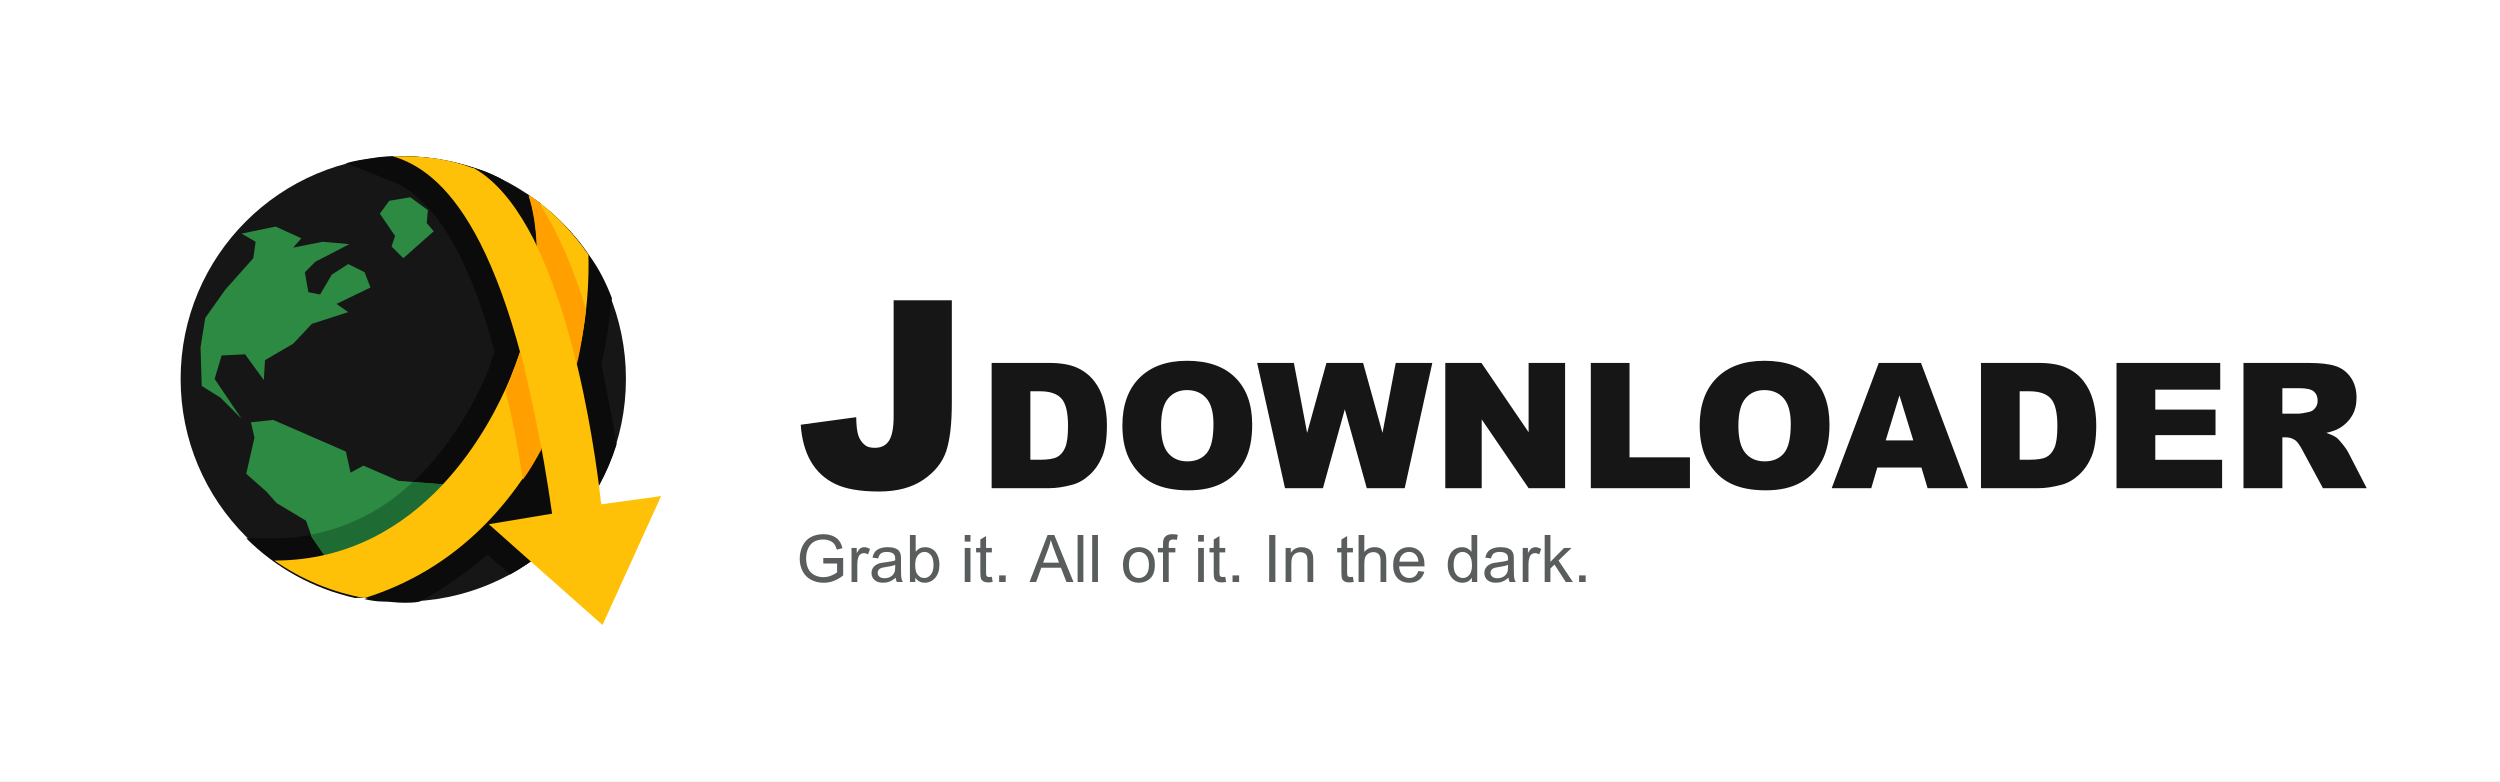
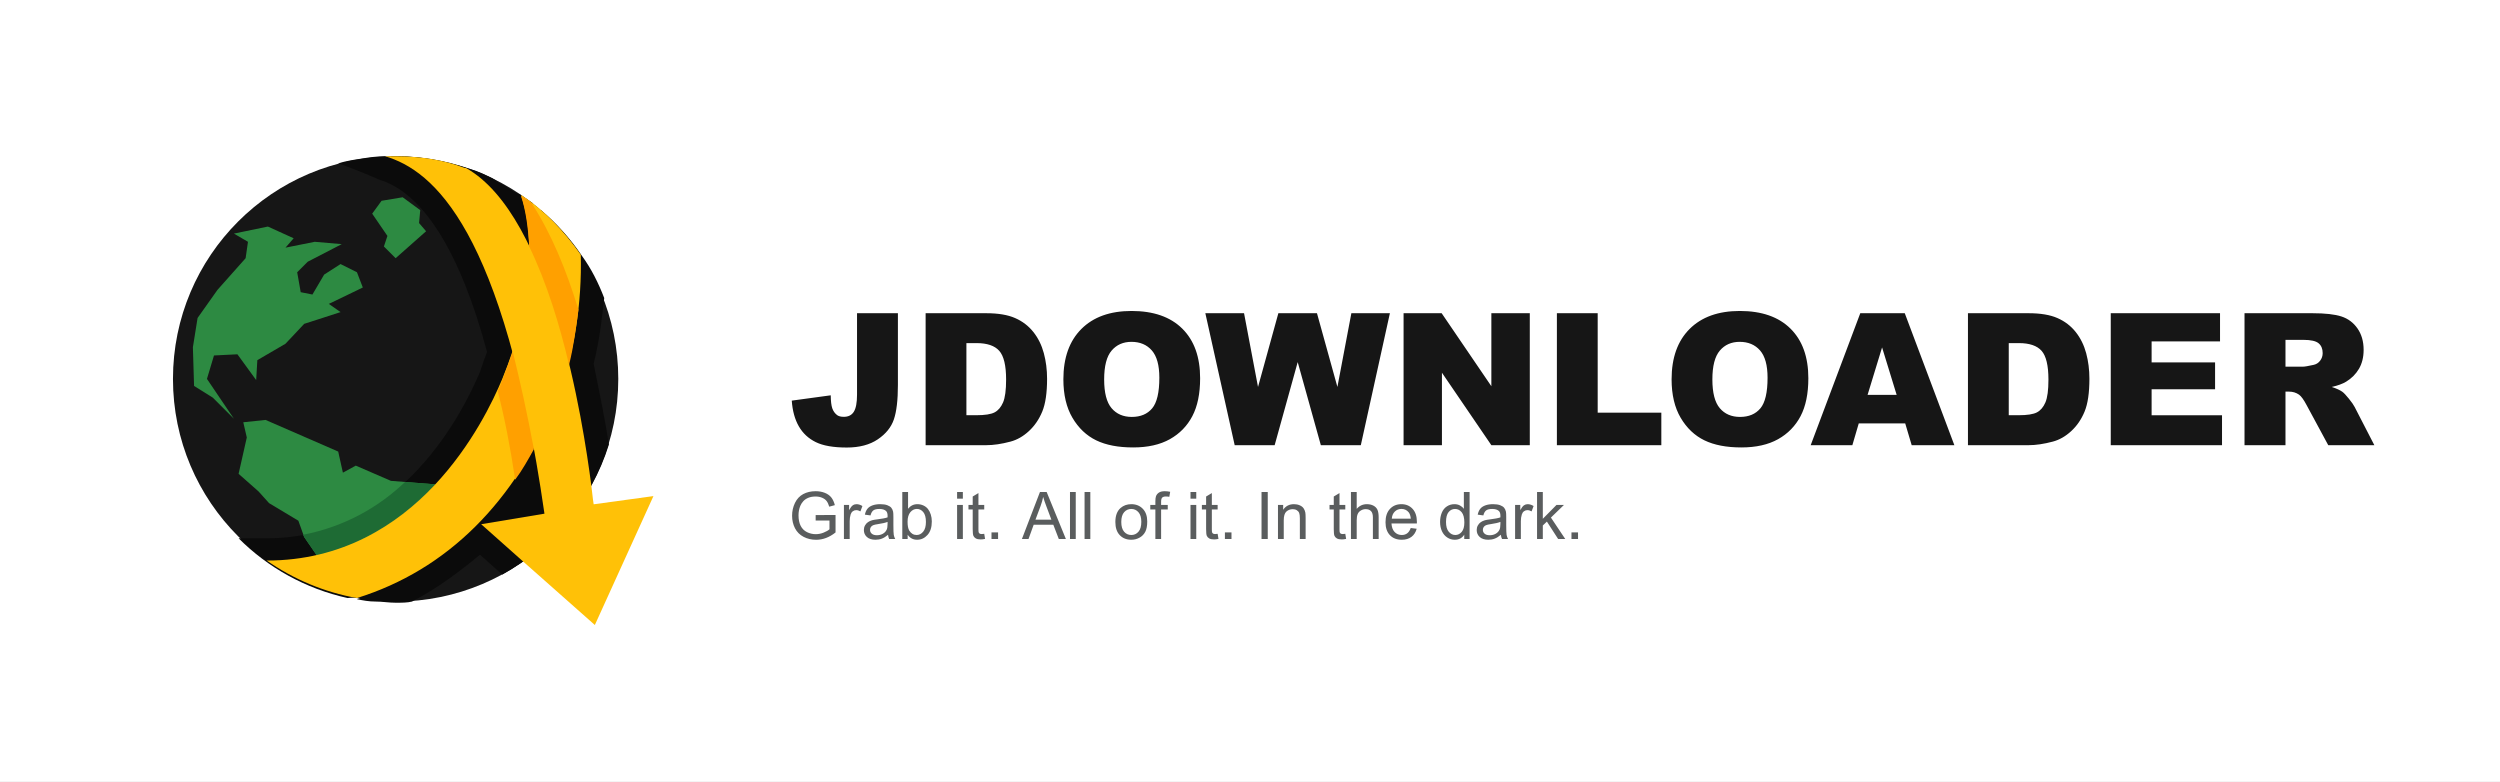
<svg xmlns="http://www.w3.org/2000/svg" width="1600" height="500" viewBox="0 0 1600 500" role="img" aria-label="JDownloader">
  <rect width="1600" height="500" fill="#ffffff" />
-   <svg x="85.6" y="70.0" width="360" height="360" viewBox="0 0 48 48">
+   <svg x="80.7" y="70.0" width="360" height="360" viewBox="0 0 48 48">
    <path fill="#161616" d="M23 4A19 19 0 1 0 23 42A19 19 0 1 0 23 4Z" />
    <path fill="#0b0b0b" d="M30.2,38l1.9,1.7c4.3-2.4,7.6-6.3,9.1-11.1c-0.3-2-0.8-4.4-1.3-6.9c0.5-2,0.7-3.8,0.9-5.6c-0.5-1.3-1.1-2.5-1.9-3.6c0,0,0,0,0,0c-1-1.5-2.2-2.8-3.5-3.9c-0.2,0-0.5-0.2-0.7-0.6c-0.3-0.2-0.6-0.4-0.9-0.6c0,0,0,0,0,0c0,0,0,0,0,0c-0.1-0.1-0.3-0.2-0.4-0.2c0,0,0,0,0,0c-0.4-0.2-0.8-0.5-1.1-0.7c-0.2-0.1-0.5-0.2-0.7-0.4c-0.1-0.1-0.2-0.1-0.3-0.2c0,0,0,0,0,0l0,0c-0.6-0.3-1.2-0.6-1.9-0.8c0,0,0,0,0,0C27.2,4.4,25.2,4,23,4c-0.1,0-0.2,0-0.3,0c-0.2,0.1-0.4,0.1-0.6,0c0,0,0,0,0,0c-0.7,0-1.4,0.1-2,0.2c0,0,0,0,0,0c-0.7,0.1-1.3,0.2-2,0.4C20.3,5.4,21.6,6,21.6,6c3.7,1.1,6.9,6.1,9.2,14.7c-0.2,0.5-0.4,1.1-0.6,1.7c-1.4,3.3-6.7,14.2-18.2,14.2l-2.4,0c0,0,0,0,0,0c2.5,2.5,5.7,4.3,9.3,5.1c1.1-0.1,1.5-0.1,0.8,0.1c0,0,0,0,0,0c0.5,0.1,1,0.2,1.6,0.2c0.6,0,1.1,0.1,1.7,0.1c0.5,0,1,0,1.4-0.1C26.5,40.9,28.4,39.5,30.2,38z" />
    <path fill="#2d8a42" d="M9.2,26.4l-1.8-1.8l-1.6-1l-0.1-3.3l0.4-2.5l1.7-2.4l2.4-2.7l0.2-1.4l-1.2-0.7l2.9-0.6l2.2,1l-0.7,0.8l2.5-0.5l2.3,0.2L15.5,13l-0.9,0.9l0.3,1.7l1,0.2l1-1.7l1.4-0.9l1.4,0.7l0.5,1.3l-2.9,1.4l1,0.7l-3.1,1L13.6,20l-2.4,1.4l-0.1,1.7l-1.6-2.2l-2,0.1l-0.6,2L9.2,26.4z M21.8,7.8l-0.8,1.1l1.3,1.9l-0.3,0.9l1,1l2.6-2.3l-0.6-0.7l0.1-1.1l-1.5-1.1L21.8,7.8z M14.7,35.1l0.5,1.4l1.1,1.6c4.3-1,7.6-3.4,10.1-6.1l-3.8-0.3l-3-1.3L18.5,31l-0.4-1.8l-6.2-2.7L10,26.7l0.3,1.3l-0.7,3.1l1.7,1.5l0.9,1L14.7,35.1z" />
    <path fill="#1e6b34" d="M26.4,32l-2.6-0.2c-2.2,2.1-5.1,3.8-8.7,4.5l0.1,0.2l1.1,1.6C20.6,37,24,34.6,26.4,32z" />
    <path fill="#FFC107" d="M36.7,24.9c1.6-4,2.2-8.5,2.1-12.5c-1.4-2-3.1-3.8-5.1-5.1c1.2,3.5,1,9.4-1.6,15.7c-1.5,3.6-7.3,15.5-20.1,15.5c2.3,1.6,4.9,2.7,7.7,3.2C27.4,39.3,33.2,33.5,36.7,24.9z" />
    <path fill="#FFC107" d="M45,33l-5,11l-6.1-5.4l-3.6-3.2l5.4-0.9C32.2,10.2,26.2,5.2,22.1,4c0.3,0,0.6,0,0.9,0c2.1,0,4.1,0.3,5.9,1L29,5c7.3,4.1,10,21.7,10.7,27.1c0.1,1,0.2,1.6,0.2,1.6L45,33z" />
    <path fill="#FFA000" d="M34.8,29c-0.5,0.9-1,1.8-1.6,2.6c-0.4-2.7-0.9-5.3-1.5-7.6c0.2-0.3,0.3-0.6,0.4-0.9c0.3-0.8,0.6-1.6,0.9-2.4C33.6,23.1,34.2,25.8,34.8,29z M38.6,17.1c-1-3.3-2.3-6.5-4-9.1c0,0-0.1-0.1-0.1-0.1c-0.3-0.2-0.5-0.4-0.8-0.5c0.4,1.2,0.6,2.6,0.7,4.3c1.5,3.1,2.6,6.7,3.4,10.1C38.2,20.2,38.4,18.6,38.6,17.1z" />
  </svg>
-   <path d="M571.93 266.34L571.93 192.18L609.17 192.18L609.17 257.56Q609.17 278.15 605.52 288.90Q601.87 299.64 590.84 307.11Q579.81 314.57 562.58 314.57Q544.37 314.57 534.36 309.65Q524.35 304.73 518.90 295.25Q513.44 285.78 512.46 271.83L547.98 266.99Q548.06 274.95 549.37 278.81Q550.69 282.66 553.80 285.04Q555.94 286.60 559.87 286.60Q566.11 286.60 569.02 281.96Q571.93 277.33 571.93 266.34M634.65 312.44L634.65 232.27L671.46 232.27Q682.34 232.27 689.04 235.22Q695.74 238.17 700.12 243.70Q704.49 249.22 706.46 256.55Q708.43 263.88 708.43 272.08Q708.43 284.93 705.50 292.01Q702.58 299.09 697.38 303.88Q692.19 308.67 686.22 310.25Q678.08 312.44 671.46 312.44L634.65 312.44M665.61 250.42L659.43 250.42L659.43 294.23L665.50 294.23Q673.26 294.23 676.54 292.50Q679.83 290.78 681.69 286.49Q683.54 282.20 683.54 272.57Q683.54 259.83 679.39 255.13Q675.23 250.42 665.61 250.42M718.33 272.41Q718.33 252.77 729.26 241.84Q740.20 230.90 759.72 230.90Q779.74 230.90 790.57 241.65Q801.40 252.39 801.40 271.75Q801.40 285.81 796.67 294.80Q791.94 303.80 782.99 308.80Q774.05 313.81 760.71 313.81Q747.15 313.81 738.26 309.49Q729.37 305.17 723.85 295.81Q718.33 286.46 718.33 272.41M743.10 272.52Q743.10 284.66 747.61 289.96Q752.12 295.27 759.89 295.27Q767.87 295.27 772.25 290.07Q776.62 284.88 776.62 271.42Q776.62 260.10 772.06 254.88Q767.49 249.66 759.67 249.66Q752.18 249.66 747.64 254.96Q743.10 260.27 743.10 272.52M822.40 312.44L804.57 232.27L828.08 232.27L836.56 277.06L848.92 232.27L872.38 232.27L884.79 277.06L893.27 232.27L916.68 232.27L899.01 312.44L874.73 312.44L860.68 261.96L846.68 312.44M924.99 312.44L924.99 232.27L948.12 232.27L978.31 276.62L978.31 232.27L1001.66 232.27L1001.66 312.44L978.31 312.44L948.29 268.42L948.29 312.44M1018.12 312.44L1018.12 232.27L1042.90 232.27L1042.90 292.70L1081.56 292.70L1081.56 312.44M1087.79 272.41Q1087.79 252.77 1098.73 241.84Q1109.67 230.90 1129.19 230.90Q1149.21 230.90 1160.04 241.65Q1170.87 252.39 1170.87 271.75Q1170.87 285.81 1166.13 294.80Q1161.40 303.80 1152.46 308.80Q1143.52 313.81 1130.18 313.81Q1116.62 313.81 1107.73 309.49Q1098.84 305.17 1093.32 295.81Q1087.79 286.46 1087.79 272.41M1112.57 272.52Q1112.57 284.66 1117.08 289.96Q1121.59 295.27 1129.36 295.27Q1137.34 295.27 1141.72 290.07Q1146.09 284.88 1146.09 271.42Q1146.09 260.10 1141.53 254.88Q1136.96 249.66 1129.14 249.66Q1121.65 249.66 1117.11 254.96Q1112.57 260.27 1112.57 272.52M1233.65 312.44L1229.71 299.20L1201.49 299.20L1197.61 312.44L1172.29 312.44L1202.42 232.27L1229.44 232.27L1259.57 312.44L1233.65 312.44M1206.85 281.87L1224.51 281.87L1215.65 253.05M1267.83 312.44L1267.83 232.27L1304.63 232.27Q1315.51 232.27 1322.21 235.22Q1328.91 238.17 1333.29 243.70Q1337.66 249.22 1339.63 256.55Q1341.60 263.88 1341.60 272.08Q1341.60 284.93 1338.67 292.01Q1335.75 299.09 1330.55 303.88Q1325.36 308.67 1319.40 310.25Q1311.25 312.44 1304.63 312.44L1267.83 312.44M1298.78 250.42L1292.60 250.42L1292.60 294.23L1298.67 294.23Q1306.44 294.23 1309.72 292.50Q1313 290.78 1314.86 286.49Q1316.72 282.20 1316.72 272.57Q1316.72 259.83 1312.56 255.13Q1308.40 250.42 1298.78 250.42M1354.56 312.44L1354.56 232.27L1420.95 232.27L1420.95 249.38L1379.39 249.38L1379.39 262.13L1417.94 262.13L1417.94 278.48L1379.39 278.48L1379.39 294.28L1422.15 294.28L1422.15 312.44M1460.71 312.44L1435.83 312.44L1435.83 232.27L1477.12 232.27Q1488.60 232.27 1494.67 234.24Q1500.74 236.20 1504.46 241.54Q1508.18 246.87 1508.18 254.52Q1508.18 261.20 1505.33 266.04Q1502.49 270.88 1497.51 273.88Q1494.34 275.80 1488.82 277.06Q1493.25 278.53 1495.27 280.01Q1496.64 280.99 1499.24 284.22Q1501.83 287.45 1502.71 289.20L1514.69 312.44L1486.69 312.44L1473.45 287.94Q1470.94 283.18 1468.97 281.76Q1466.29 279.90 1462.90 279.90L1460.71 279.90L1460.71 312.44M1460.71 248.45L1460.71 264.75L1471.15 264.75Q1472.85 264.75 1477.72 263.66Q1480.18 263.17 1481.74 261.14Q1483.29 259.12 1483.29 256.49Q1483.29 252.61 1480.83 250.53Q1478.37 248.45 1471.59 248.45" fill="#161616" />
-   <path d="M535.74 360.67L526.90 360.67L526.90 357.14L539.63 357.12L539.63 368.28Q536.70 370.61 533.58 371.79Q530.47 372.97 527.18 372.97Q522.75 372.97 519.13 371.08Q515.51 369.18 513.67 365.59Q511.82 362 511.82 357.57Q511.82 353.18 513.66 349.38Q515.49 345.57 518.94 343.73Q522.38 341.88 526.88 341.88Q530.14 341.88 532.77 342.94Q535.41 344 536.90 345.88Q538.40 347.77 539.18 350.80L535.59 351.79Q534.92 349.49 533.91 348.18Q532.91 346.87 531.04 346.08Q529.17 345.29 526.90 345.29Q524.17 345.29 522.18 346.12Q520.19 346.95 518.97 348.30Q517.75 349.66 517.07 351.28Q515.93 354.06 515.93 357.33Q515.93 361.34 517.31 364.05Q518.69 366.76 521.34 368.07Q523.98 369.38 526.96 369.38Q529.54 369.38 532 368.39Q534.46 367.39 535.74 366.27M548.68 372.46L544.98 372.46L544.98 350.68L548.31 350.68L548.31 353.98Q549.58 351.67 550.66 350.93Q551.73 350.19 553.02 350.19Q554.89 350.19 556.82 351.38L555.55 354.80Q554.19 354 552.84 354Q551.63 354 550.67 354.73Q549.70 355.46 549.29 356.75Q548.68 358.72 548.68 361.06M573.22 369.77Q571.17 371.52 569.28 372.23Q567.38 372.95 565.21 372.95Q561.62 372.95 559.69 371.20Q557.76 369.45 557.76 366.72Q557.76 365.12 558.49 363.80Q559.22 362.47 560.40 361.67Q561.58 360.87 563.05 360.46Q564.14 360.18 566.33 359.91Q570.80 359.38 572.92 358.64Q572.94 357.88 572.94 357.67Q572.94 355.42 571.89 354.50Q570.48 353.24 567.69 353.24Q565.08 353.24 563.84 354.16Q562.60 355.07 562.01 357.39L558.40 356.89Q558.89 354.58 560.02 353.15Q561.14 351.73 563.28 350.96Q565.41 350.19 568.22 350.19Q571.01 350.19 572.75 350.84Q574.50 351.50 575.32 352.50Q576.14 353.49 576.46 355.01Q576.65 355.95 576.65 358.41L576.65 363.33Q576.65 368.48 576.88 369.85Q577.12 371.21 577.82 372.46L573.96 372.46Q573.39 371.31 573.22 369.77M572.92 362.88L572.92 361.53Q570.91 362.35 566.89 362.92Q564.61 363.25 563.67 363.66Q562.72 364.07 562.21 364.86Q561.70 365.65 561.70 366.62Q561.70 368.09 562.82 369.08Q563.93 370.06 566.09 370.06Q568.22 370.06 569.88 369.13Q571.54 368.19 572.32 366.57Q572.92 365.32 572.92 362.88M585.77 369.73L585.77 372.46L582.35 372.46L582.35 342.40L586.04 342.40L586.04 353.12Q588.38 350.19 592.01 350.19Q594.02 350.19 595.81 351Q597.61 351.81 598.77 353.27Q599.93 354.74 600.58 356.81Q601.24 358.88 601.24 361.24Q601.24 366.84 598.47 369.90Q595.70 372.95 591.82 372.95Q587.97 372.95 585.77 369.73M585.73 361.41Q585.73 365.32 586.80 367.07Q588.54 369.92 591.52 369.92Q593.94 369.92 595.70 367.81Q597.46 365.71 597.46 361.55Q597.46 357.28 595.77 355.25Q594.08 353.22 591.68 353.22Q589.26 353.22 587.50 355.33Q585.73 357.43 585.73 361.41M621.11 346.64L617.42 346.64L617.42 342.40L621.11 342.40L621.11 346.64M621.11 372.46L617.42 372.46L617.42 350.68L621.11 350.68M634.79 369.16L635.32 372.42Q633.76 372.75 632.53 372.75Q630.52 372.75 629.42 372.11Q628.31 371.48 627.86 370.44Q627.41 369.40 627.41 366.08L627.41 353.55L624.70 353.55L624.70 350.68L627.41 350.68L627.41 345.29L631.08 343.07L631.08 350.68L634.79 350.68L634.79 353.55L631.08 353.55L631.08 366.29Q631.08 367.87 631.27 368.32Q631.47 368.77 631.91 369.04Q632.35 369.30 633.17 369.30Q633.78 369.30 634.79 369.16M643.65 372.46L639.44 372.46L639.44 368.26L643.65 368.26M663.13 372.46L658.91 372.46L670.45 342.40L674.74 342.40L687.04 372.46L682.51 372.46L679 363.35L666.43 363.35L663.13 372.46M670.88 351.30L667.58 360.11L677.77 360.11L674.63 351.79Q673.20 347.99 672.50 345.55Q671.93 348.45 670.88 351.30M693.36 372.46L689.67 372.46L689.67 342.40L693.36 342.40M702.69 372.46L699 372.46L699 342.40L702.69 342.40M718.71 361.57Q718.71 355.52 722.07 352.61Q724.88 350.19 728.92 350.19Q733.41 350.19 736.26 353.13Q739.11 356.07 739.11 361.26Q739.11 365.47 737.85 367.88Q736.59 370.29 734.18 371.62Q731.77 372.95 728.92 372.95Q724.35 372.95 721.53 370.02Q718.71 367.09 718.71 361.57M722.50 361.57Q722.50 365.75 724.33 367.84Q726.15 369.92 728.92 369.92Q731.67 369.92 733.49 367.83Q735.32 365.73 735.32 361.45Q735.32 357.41 733.48 355.33Q731.65 353.24 728.92 353.24Q726.15 353.24 724.33 355.32Q722.50 357.39 722.50 361.57M747.99 372.46L744.32 372.46L744.32 353.55L741.06 353.55L741.06 350.68L744.32 350.68L744.32 348.36Q744.32 346.17 744.71 345.10Q745.24 343.67 746.59 342.77Q747.93 341.88 750.35 341.88Q751.91 341.88 753.80 342.25L753.24 345.47Q752.09 345.27 751.07 345.27Q749.39 345.27 748.69 345.98Q747.99 346.70 747.99 348.67L747.99 350.68L752.24 350.68L752.24 353.55L747.99 353.55M770.49 346.64L766.80 346.64L766.80 342.40L770.49 342.40L770.49 346.64M770.49 372.46L766.80 372.46L766.80 350.68L770.49 350.68M784.17 369.16L784.70 372.42Q783.14 372.75 781.91 372.75Q779.90 372.75 778.79 372.11Q777.69 371.48 777.24 370.44Q776.78 369.40 776.78 366.08L776.78 353.55L774.08 353.55L774.08 350.68L776.78 350.68L776.78 345.29L780.46 343.07L780.46 350.68L784.17 350.68L784.17 353.55L780.46 353.55L780.46 366.29Q780.46 367.87 780.65 368.32Q780.84 368.77 781.29 369.04Q781.73 369.30 782.55 369.30Q783.16 369.30 784.17 369.16M793.03 372.46L788.82 372.46L788.82 368.26L793.03 368.26M816.24 372.46L812.26 372.46L812.26 342.40L816.24 342.40M826.47 372.46L822.78 372.46L822.78 350.68L826.11 350.68L826.11 353.78Q828.51 350.19 833.04 350.19Q835.01 350.19 836.66 350.90Q838.31 351.60 839.13 352.75Q839.95 353.90 840.28 355.48Q840.48 356.50 840.48 359.07L840.48 372.46L836.79 372.46L836.79 359.21Q836.79 356.96 836.36 355.84Q835.93 354.72 834.83 354.05Q833.73 353.39 832.26 353.39Q829.90 353.39 828.19 354.88Q826.47 356.38 826.47 360.57M865.87 369.16L866.40 372.42Q864.84 372.75 863.61 372.75Q861.60 372.75 860.50 372.11Q859.39 371.48 858.94 370.44Q858.49 369.40 858.49 366.08L858.49 353.55L855.78 353.55L855.78 350.68L858.49 350.68L858.49 345.29L862.16 343.07L862.16 350.68L865.87 350.68L865.87 353.55L862.16 353.55L862.16 366.29Q862.16 367.87 862.35 368.32Q862.55 368.77 862.99 369.04Q863.43 369.30 864.25 369.30Q864.87 369.30 865.87 369.16M873.17 372.46L869.48 372.46L869.48 342.40L873.17 342.40L873.17 353.18Q875.76 350.19 879.69 350.19Q882.11 350.19 883.90 351.14Q885.68 352.10 886.45 353.78Q887.22 355.46 887.22 358.66L887.22 372.46L883.53 372.46L883.53 358.66Q883.53 355.89 882.33 354.63Q881.13 353.37 878.93 353.37Q877.29 353.37 875.85 354.22Q874.40 355.07 873.79 356.53Q873.17 357.98 873.17 360.54M907.75 365.45L911.56 365.92Q910.66 369.26 908.22 371.11Q905.78 372.95 901.98 372.95Q897.21 372.95 894.41 370.01Q891.61 367.07 891.61 361.75Q891.61 356.26 894.44 353.22Q897.27 350.19 901.78 350.19Q906.15 350.19 908.92 353.16Q911.68 356.14 911.68 361.53Q911.68 361.86 911.66 362.51L895.42 362.51Q895.63 366.10 897.45 368.01Q899.28 369.92 902.01 369.92Q904.04 369.92 905.47 368.85Q906.91 367.78 907.75 365.45M895.63 359.48L907.79 359.48Q907.54 356.73 906.39 355.36Q904.63 353.22 901.82 353.22Q899.28 353.22 897.54 354.93Q895.81 356.63 895.63 359.48M945.42 372.46L942 372.46L942 369.71Q939.92 372.95 935.90 372.95Q933.30 372.95 931.12 371.52Q928.93 370.08 927.73 367.51Q926.53 364.93 926.53 361.59Q926.53 358.33 927.62 355.67Q928.71 353.02 930.88 351.60Q933.05 350.19 935.74 350.19Q937.71 350.19 939.25 351.02Q940.79 351.85 941.75 353.18L941.75 342.40L945.42 342.40L945.42 372.46M930.33 361.59Q930.33 365.77 932.09 367.85Q933.85 369.92 936.25 369.92Q938.67 369.92 940.36 367.94Q942.06 365.96 942.06 361.90Q942.06 357.43 940.33 355.34Q938.61 353.24 936.09 353.24Q933.63 353.24 931.98 355.25Q930.33 357.26 930.33 361.59M965.44 369.77Q963.38 371.52 961.49 372.23Q959.59 372.95 957.42 372.95Q953.83 372.95 951.90 371.20Q949.97 369.45 949.97 366.72Q949.97 365.12 950.70 363.80Q951.43 362.47 952.61 361.67Q953.79 360.87 955.26 360.46Q956.35 360.18 958.55 359.91Q963.02 359.38 965.13 358.64Q965.15 357.88 965.15 357.67Q965.15 355.42 964.10 354.50Q962.69 353.24 959.90 353.24Q957.29 353.24 956.05 354.16Q954.81 355.07 954.22 357.39L950.61 356.89Q951.10 354.58 952.23 353.15Q953.36 351.73 955.49 350.96Q957.62 350.19 960.43 350.19Q963.22 350.19 964.96 350.84Q966.71 351.50 967.53 352.50Q968.35 353.49 968.68 355.01Q968.86 355.95 968.86 358.41L968.86 363.33Q968.86 368.48 969.10 369.85Q969.33 371.21 970.03 372.46L966.17 372.46Q965.60 371.31 965.44 369.77M965.13 362.88L965.13 361.53Q963.12 362.35 959.10 362.92Q956.82 363.25 955.88 363.66Q954.94 364.07 954.42 364.86Q953.91 365.65 953.91 366.62Q953.91 368.09 955.03 369.08Q956.15 370.06 958.30 370.06Q960.43 370.06 962.09 369.13Q963.75 368.19 964.53 366.57Q965.13 365.32 965.13 362.88M978.23 372.46L974.54 372.46L974.54 350.68L977.86 350.68L977.86 353.98Q979.13 351.67 980.21 350.93Q981.29 350.19 982.58 350.19Q984.45 350.19 986.37 351.38L985.10 354.80Q983.75 354 982.40 354Q981.19 354 980.22 354.73Q979.26 355.46 978.85 356.75Q978.23 358.72 978.23 361.06M992.28 372.46L988.59 372.46L988.59 342.40L992.28 342.40L992.28 359.54L1001.02 350.68L1005.80 350.68L997.47 358.76L1006.64 372.46L1002.08 372.46L994.88 361.32L992.28 363.83M1014.82 372.46L1010.61 372.46L1010.61 368.26L1014.82 368.26" fill="#5a5d5e" />
+   <path d="M548.50 252.54L548.50 200.46L574.66 200.46L574.66 246.38Q574.66 260.84 572.09 268.39Q569.53 275.94 561.78 281.18Q554.03 286.42 541.93 286.42Q529.14 286.42 522.11 282.96Q515.08 279.51 511.25 272.85Q507.42 266.20 506.73 256.40L531.67 253Q531.73 258.59 532.65 261.30Q533.58 264.01 535.77 265.68Q537.26 266.77 540.03 266.77Q544.41 266.77 546.45 263.52Q548.50 260.26 548.50 252.54M592.40 284.92L592.40 200.46L631.18 200.46Q642.65 200.46 649.70 203.57Q656.76 206.68 661.37 212.50Q665.98 218.32 668.05 226.04Q670.13 233.76 670.13 242.40Q670.13 255.94 667.05 263.40Q663.96 270.87 658.49 275.91Q653.02 280.95 646.74 282.62Q638.15 284.92 631.18 284.92L592.40 284.92M625.01 219.59L618.50 219.59L618.50 265.74L624.90 265.74Q633.08 265.74 636.54 263.92Q639.99 262.11 641.95 257.58Q643.91 253.06 643.91 242.92Q643.91 229.50 639.53 224.54Q635.15 219.59 625.01 219.59M680.56 242.75Q680.56 222.06 692.08 210.54Q703.60 199.02 724.17 199.02Q745.26 199.02 756.67 210.34Q768.08 221.66 768.08 242.06Q768.08 256.86 763.09 266.34Q758.11 275.82 748.69 281.09Q739.27 286.36 725.21 286.36Q710.92 286.36 701.56 281.81Q692.20 277.26 686.38 267.41Q680.56 257.56 680.56 242.75M706.66 242.86Q706.66 255.65 711.41 261.24Q716.16 266.83 724.35 266.83Q732.76 266.83 737.37 261.36Q741.98 255.88 741.98 241.71Q741.98 229.78 737.17 224.28Q732.35 218.78 724.12 218.78Q716.22 218.78 711.44 224.37Q706.66 229.96 706.66 242.86M790.20 284.92L771.42 200.46L796.19 200.46L805.13 247.65L818.15 200.46L842.86 200.46L855.94 247.65L864.87 200.46L889.53 200.46L870.92 284.92L845.34 284.92L830.53 231.74L815.78 284.92M898.29 284.92L898.29 200.46L922.66 200.46L954.47 247.18L954.47 200.46L979.07 200.46L979.07 284.92L954.47 284.92L922.84 238.54L922.84 284.92M996.41 284.92L996.41 200.46L1022.52 200.46L1022.52 264.12L1063.25 264.12L1063.25 284.92M1069.82 242.75Q1069.82 222.06 1081.34 210.54Q1092.87 199.02 1113.44 199.02Q1134.52 199.02 1145.93 210.34Q1157.34 221.66 1157.34 242.06Q1157.34 256.86 1152.36 266.34Q1147.37 275.82 1137.95 281.09Q1128.53 286.36 1114.47 286.36Q1100.18 286.36 1090.82 281.81Q1081.46 277.26 1075.64 267.41Q1069.82 257.56 1069.82 242.75M1095.92 242.86Q1095.92 255.65 1100.67 261.24Q1105.43 266.83 1113.61 266.83Q1122.02 266.83 1126.63 261.36Q1131.24 255.88 1131.24 241.71Q1131.24 229.78 1126.43 224.28Q1121.62 218.78 1113.38 218.78Q1105.48 218.78 1100.70 224.37Q1095.92 229.96 1095.92 242.86M1223.48 284.92L1219.34 270.98L1189.60 270.98L1185.51 284.92L1158.84 284.92L1190.58 200.46L1219.05 200.46L1250.79 284.92L1223.48 284.92M1195.25 252.72L1213.86 252.72L1204.53 222.35M1259.49 284.92L1259.49 200.46L1298.27 200.46Q1309.74 200.46 1316.79 203.57Q1323.85 206.68 1328.46 212.50Q1333.07 218.32 1335.15 226.04Q1337.22 233.76 1337.22 242.40Q1337.22 255.94 1334.14 263.40Q1331.06 270.87 1325.58 275.91Q1320.11 280.95 1313.83 282.62Q1305.24 284.92 1298.27 284.92L1259.49 284.92M1292.11 219.59L1285.60 219.59L1285.60 265.74L1291.99 265.74Q1300.17 265.74 1303.63 263.92Q1307.09 262.11 1309.05 257.58Q1311 253.06 1311 242.92Q1311 229.50 1306.63 224.54Q1302.25 219.59 1292.11 219.59M1350.88 284.92L1350.88 200.46L1420.82 200.46L1420.82 218.49L1377.03 218.49L1377.03 231.92L1417.65 231.92L1417.65 249.14L1377.03 249.14L1377.03 265.79L1422.09 265.79L1422.09 284.92M1462.71 284.92L1436.49 284.92L1436.49 200.46L1480 200.46Q1492.10 200.46 1498.49 202.53Q1504.89 204.61 1508.80 210.22Q1512.72 215.84 1512.72 223.91Q1512.72 230.94 1509.73 236.04Q1506.73 241.13 1501.49 244.30Q1498.15 246.32 1492.33 247.65Q1496.99 249.20 1499.12 250.76Q1500.56 251.79 1503.30 255.19Q1506.04 258.59 1506.96 260.44L1519.58 284.92L1490.08 284.92L1476.14 259.11Q1473.48 254.10 1471.41 252.60Q1468.59 250.64 1465.02 250.64L1462.71 250.64L1462.71 284.92M1462.71 217.51L1462.71 234.68L1473.72 234.68Q1475.50 234.68 1480.63 233.53Q1483.22 233.01 1484.86 230.88Q1486.51 228.75 1486.51 225.98Q1486.51 221.89 1483.91 219.70Q1481.32 217.51 1474.18 217.51" fill="#161616" />
+   <path d="M530.86 333.15L522.02 333.15L522.02 329.63L534.75 329.61L534.75 340.76Q531.82 343.10 528.70 344.28Q525.59 345.46 522.31 345.46Q517.88 345.46 514.26 343.56Q510.64 341.66 508.79 338.08Q506.94 334.49 506.94 330.06Q506.94 325.67 508.78 321.86Q510.62 318.06 514.06 316.21Q517.51 314.37 522 314.37Q525.26 314.37 527.89 315.42Q530.53 316.48 532.03 318.37Q533.52 320.25 534.30 323.29L530.71 324.27Q530.04 321.98 529.03 320.66Q528.03 319.35 526.16 318.56Q524.29 317.77 522.02 317.77Q519.29 317.77 517.30 318.60Q515.31 319.43 514.09 320.79Q512.87 322.14 512.19 323.76Q511.05 326.55 511.05 329.81Q511.05 333.83 512.43 336.54Q513.81 339.24 516.46 340.56Q519.11 341.87 522.08 341.87Q524.66 341.87 527.12 340.87Q529.59 339.88 530.86 338.75M543.80 344.95L540.11 344.95L540.11 323.17L543.43 323.17L543.43 326.47Q544.70 324.15 545.78 323.41Q546.85 322.67 548.15 322.67Q550.01 322.67 551.94 323.86L550.67 327.29Q549.31 326.49 547.96 326.49Q546.75 326.49 545.79 327.22Q544.82 327.94 544.41 329.24Q543.80 331.21 543.80 333.54M568.35 342.26Q566.29 344 564.40 344.72Q562.50 345.44 560.33 345.44Q556.74 345.44 554.81 343.68Q552.88 341.93 552.88 339.20Q552.88 337.60 553.61 336.28Q554.34 334.96 555.52 334.16Q556.70 333.36 558.17 332.95Q559.26 332.66 561.45 332.39Q565.93 331.86 568.04 331.12Q568.06 330.36 568.06 330.16Q568.06 327.90 567.01 326.98Q565.60 325.73 562.81 325.73Q560.20 325.73 558.96 326.64Q557.72 327.55 557.13 329.87L553.52 329.38Q554.01 327.06 555.14 325.64Q556.27 324.21 558.40 323.44Q560.53 322.67 563.34 322.67Q566.13 322.67 567.87 323.33Q569.62 323.99 570.44 324.98Q571.26 325.98 571.59 327.49Q571.77 328.44 571.77 330.90L571.77 335.82Q571.77 340.97 572.01 342.33Q572.24 343.69 572.94 344.95L569.08 344.95Q568.51 343.80 568.35 342.26M568.04 335.37L568.04 334.01Q566.03 334.83 562.01 335.41Q559.73 335.74 558.79 336.15Q557.85 336.56 557.33 337.35Q556.82 338.14 556.82 339.10Q556.82 340.58 557.94 341.56Q559.06 342.55 561.21 342.55Q563.34 342.55 565 341.61Q566.66 340.68 567.44 339.06Q568.04 337.81 568.04 335.37M580.90 342.22L580.90 344.95L577.47 344.95L577.47 314.88L581.16 314.88L581.16 325.61Q583.50 322.67 587.13 322.67Q589.14 322.67 590.93 323.48Q592.73 324.29 593.89 325.76Q595.05 327.23 595.70 329.30Q596.36 331.37 596.36 333.73Q596.36 339.33 593.59 342.38Q590.82 345.44 586.95 345.44Q583.09 345.44 580.90 342.22M580.85 333.89Q580.85 337.81 581.92 339.55Q583.66 342.40 586.64 342.40Q589.06 342.40 590.82 340.30Q592.59 338.20 592.59 334.04Q592.59 329.77 590.89 327.74Q589.20 325.71 586.80 325.71Q584.38 325.71 582.62 327.81Q580.85 329.91 580.85 333.89M616.23 319.13L612.54 319.13L612.54 314.88L616.23 314.88L616.23 319.13M616.23 344.95L612.54 344.95L612.54 323.17L616.23 323.17M629.91 341.64L630.44 344.90Q628.88 345.23 627.65 345.23Q625.64 345.23 624.54 344.60Q623.43 343.96 622.98 342.93Q622.53 341.89 622.53 338.57L622.53 326.04L619.82 326.04L619.82 323.17L622.53 323.17L622.53 317.77L626.20 315.56L626.20 323.17L629.91 323.17L629.91 326.04L626.20 326.04L626.20 338.77Q626.20 340.35 626.39 340.80Q626.59 341.25 627.03 341.52Q627.47 341.79 628.29 341.79Q628.90 341.79 629.91 341.64M638.77 344.95L634.56 344.95L634.56 340.74L638.77 340.74M658.25 344.95L654.03 344.95L665.57 314.88L669.86 314.88L682.16 344.95L677.63 344.95L674.12 335.84L661.55 335.84L658.25 344.95M666 323.78L662.70 332.60L672.89 332.60L669.76 324.27Q668.32 320.48 667.62 318.04Q667.05 320.93 666 323.78M688.48 344.95L684.79 344.95L684.79 314.88L688.48 314.88M697.81 344.95L694.12 344.95L694.12 314.88L697.81 314.88M713.83 334.06Q713.83 328.01 717.19 325.09Q720 322.67 724.04 322.67Q728.53 322.67 731.38 325.62Q734.23 328.56 734.23 333.75Q734.23 337.95 732.97 340.36Q731.71 342.77 729.30 344.10Q726.89 345.44 724.04 345.44Q719.47 345.44 716.65 342.50Q713.83 339.57 713.83 334.06M717.62 334.06Q717.62 338.24 719.45 340.32Q721.27 342.40 724.04 342.40Q726.79 342.40 728.61 340.31Q730.44 338.22 730.44 333.93Q730.44 329.89 728.60 327.81Q726.77 325.73 724.04 325.73Q721.27 325.73 719.45 327.80Q717.62 329.87 717.62 334.06M743.11 344.95L739.44 344.95L739.44 326.04L736.18 326.04L736.18 323.17L739.44 323.17L739.44 320.85Q739.44 318.65 739.83 317.59Q740.36 316.15 741.71 315.26Q743.05 314.37 745.47 314.37Q747.03 314.37 748.92 314.74L748.36 317.96Q747.21 317.75 746.19 317.75Q744.51 317.75 743.81 318.47Q743.11 319.19 743.11 321.16L743.11 323.17L747.36 323.17L747.36 326.04L743.11 326.04M765.61 319.13L761.92 319.13L761.92 314.88L765.61 314.88L765.61 319.13M765.61 344.95L761.92 344.95L761.92 323.17L765.61 323.17M779.29 341.64L779.82 344.90Q778.26 345.23 777.03 345.23Q775.02 345.23 773.92 344.60Q772.81 343.96 772.36 342.93Q771.91 341.89 771.91 338.57L771.91 326.04L769.20 326.04L769.20 323.17L771.91 323.17L771.91 317.77L775.58 315.56L775.58 323.17L779.29 323.17L779.29 326.04L775.58 326.04L775.58 338.77Q775.58 340.35 775.77 340.80Q775.97 341.25 776.41 341.52Q776.85 341.79 777.67 341.79Q778.28 341.79 779.29 341.64M788.15 344.95L783.94 344.95L783.94 340.74L788.15 340.74M811.36 344.95L807.38 344.95L807.38 314.88L811.36 314.88M821.60 344.95L817.90 344.95L817.90 323.17L821.23 323.17L821.23 326.26Q823.63 322.67 828.16 322.67Q830.13 322.67 831.78 323.38Q833.43 324.09 834.25 325.24Q835.07 326.39 835.40 327.96Q835.60 328.99 835.60 331.55L835.60 344.95L831.91 344.95L831.91 331.70Q831.91 329.44 831.48 328.32Q831.05 327.21 829.95 326.54Q828.86 325.87 827.38 325.87Q825.02 325.87 823.31 327.37Q821.60 328.87 821.60 333.05M860.99 341.64L861.52 344.90Q859.97 345.23 858.74 345.23Q856.73 345.23 855.62 344.60Q854.51 343.96 854.06 342.93Q853.61 341.89 853.61 338.57L853.61 326.04L850.90 326.04L850.90 323.17L853.61 323.17L853.61 317.77L857.28 315.56L857.28 323.17L860.99 323.17L860.99 326.04L857.28 326.04L857.28 338.77Q857.28 340.35 857.47 340.80Q857.67 341.25 858.11 341.52Q858.55 341.79 859.37 341.79Q859.99 341.79 860.99 341.64M868.29 344.95L864.60 344.95L864.60 314.88L868.29 314.88L868.29 325.67Q870.88 322.67 874.81 322.67Q877.23 322.67 879.02 323.63Q880.80 324.58 881.57 326.26Q882.34 327.94 882.34 331.14L882.34 344.95L878.65 344.95L878.65 331.14Q878.65 328.38 877.45 327.11Q876.25 325.85 874.06 325.85Q872.41 325.85 870.97 326.70Q869.52 327.55 868.91 329.01Q868.29 330.47 868.29 333.03M902.87 337.93L906.68 338.40Q905.78 341.75 903.34 343.59Q900.90 345.44 897.11 345.44Q892.33 345.44 889.53 342.49Q886.73 339.55 886.73 334.24Q886.73 328.74 889.56 325.71Q892.39 322.67 896.90 322.67Q901.27 322.67 904.04 325.65Q906.81 328.62 906.81 334.01Q906.81 334.34 906.79 335L890.54 335Q890.75 338.59 892.57 340.50Q894.40 342.40 897.13 342.40Q899.16 342.40 900.59 341.34Q902.03 340.27 902.87 337.93M890.75 331.96L902.91 331.96Q902.66 329.22 901.52 327.84Q899.75 325.71 896.94 325.71Q894.40 325.71 892.67 327.41Q890.93 329.11 890.75 331.96M940.54 344.95L937.12 344.95L937.12 342.20Q935.05 345.44 931.03 345.44Q928.42 345.44 926.24 344Q924.05 342.57 922.85 339.99Q921.65 337.42 921.65 334.08Q921.65 330.82 922.74 328.16Q923.83 325.50 926 324.09Q928.18 322.67 930.86 322.67Q932.83 322.67 934.37 323.50Q935.91 324.33 936.87 325.67L936.87 314.88L940.54 314.88L940.54 344.95M925.45 334.08Q925.45 338.26 927.21 340.33Q928.98 342.40 931.37 342.40Q933.79 342.40 935.49 340.42Q937.18 338.44 937.18 334.38Q937.18 329.91 935.46 327.82Q933.73 325.73 931.21 325.73Q928.75 325.73 927.10 327.74Q925.45 329.75 925.45 334.08M960.56 342.26Q958.51 344 956.61 344.72Q954.71 345.44 952.54 345.44Q948.95 345.44 947.02 343.68Q945.09 341.93 945.09 339.20Q945.09 337.60 945.82 336.28Q946.55 334.96 947.73 334.16Q948.91 333.36 950.39 332.95Q951.47 332.66 953.67 332.39Q958.14 331.86 960.25 331.12Q960.27 330.36 960.27 330.16Q960.27 327.90 959.22 326.98Q957.81 325.73 955.02 325.73Q952.42 325.73 951.17 326.64Q949.93 327.55 949.34 329.87L945.73 329.38Q946.22 327.06 947.35 325.64Q948.48 324.21 950.61 323.44Q952.74 322.67 955.55 322.67Q958.34 322.67 960.09 323.33Q961.83 323.99 962.65 324.98Q963.47 325.98 963.80 327.49Q963.98 328.44 963.98 330.90L963.98 335.82Q963.98 340.97 964.22 342.33Q964.45 343.69 965.15 344.95L961.30 344.95Q960.72 343.80 960.56 342.26M960.25 335.37L960.25 334.01Q958.24 334.83 954.22 335.41Q951.94 335.74 951 336.15Q950.06 336.56 949.54 337.35Q949.03 338.14 949.03 339.10Q949.03 340.58 950.15 341.56Q951.27 342.55 953.42 342.55Q955.55 342.55 957.21 341.61Q958.88 340.68 959.65 339.06Q960.25 337.81 960.25 335.37M973.35 344.95L969.66 344.95L969.66 323.17L972.98 323.17L972.98 326.47Q974.26 324.15 975.33 323.41Q976.41 322.67 977.70 322.67Q979.57 322.67 981.50 323.86L980.22 327.29Q978.87 326.49 977.52 326.49Q976.31 326.49 975.34 327.22Q974.38 327.94 973.97 329.24Q973.35 331.21 973.35 333.54M987.40 344.95L983.71 344.95L983.71 314.88L987.40 314.88L987.40 332.03L996.14 323.17L1000.92 323.17L992.59 331.25L1001.76 344.95L997.20 344.95L990.01 333.81L987.40 336.31M1009.94 344.95L1005.74 344.95L1005.74 340.74L1009.94 340.74" fill="#5a5d5e" />
</svg>
